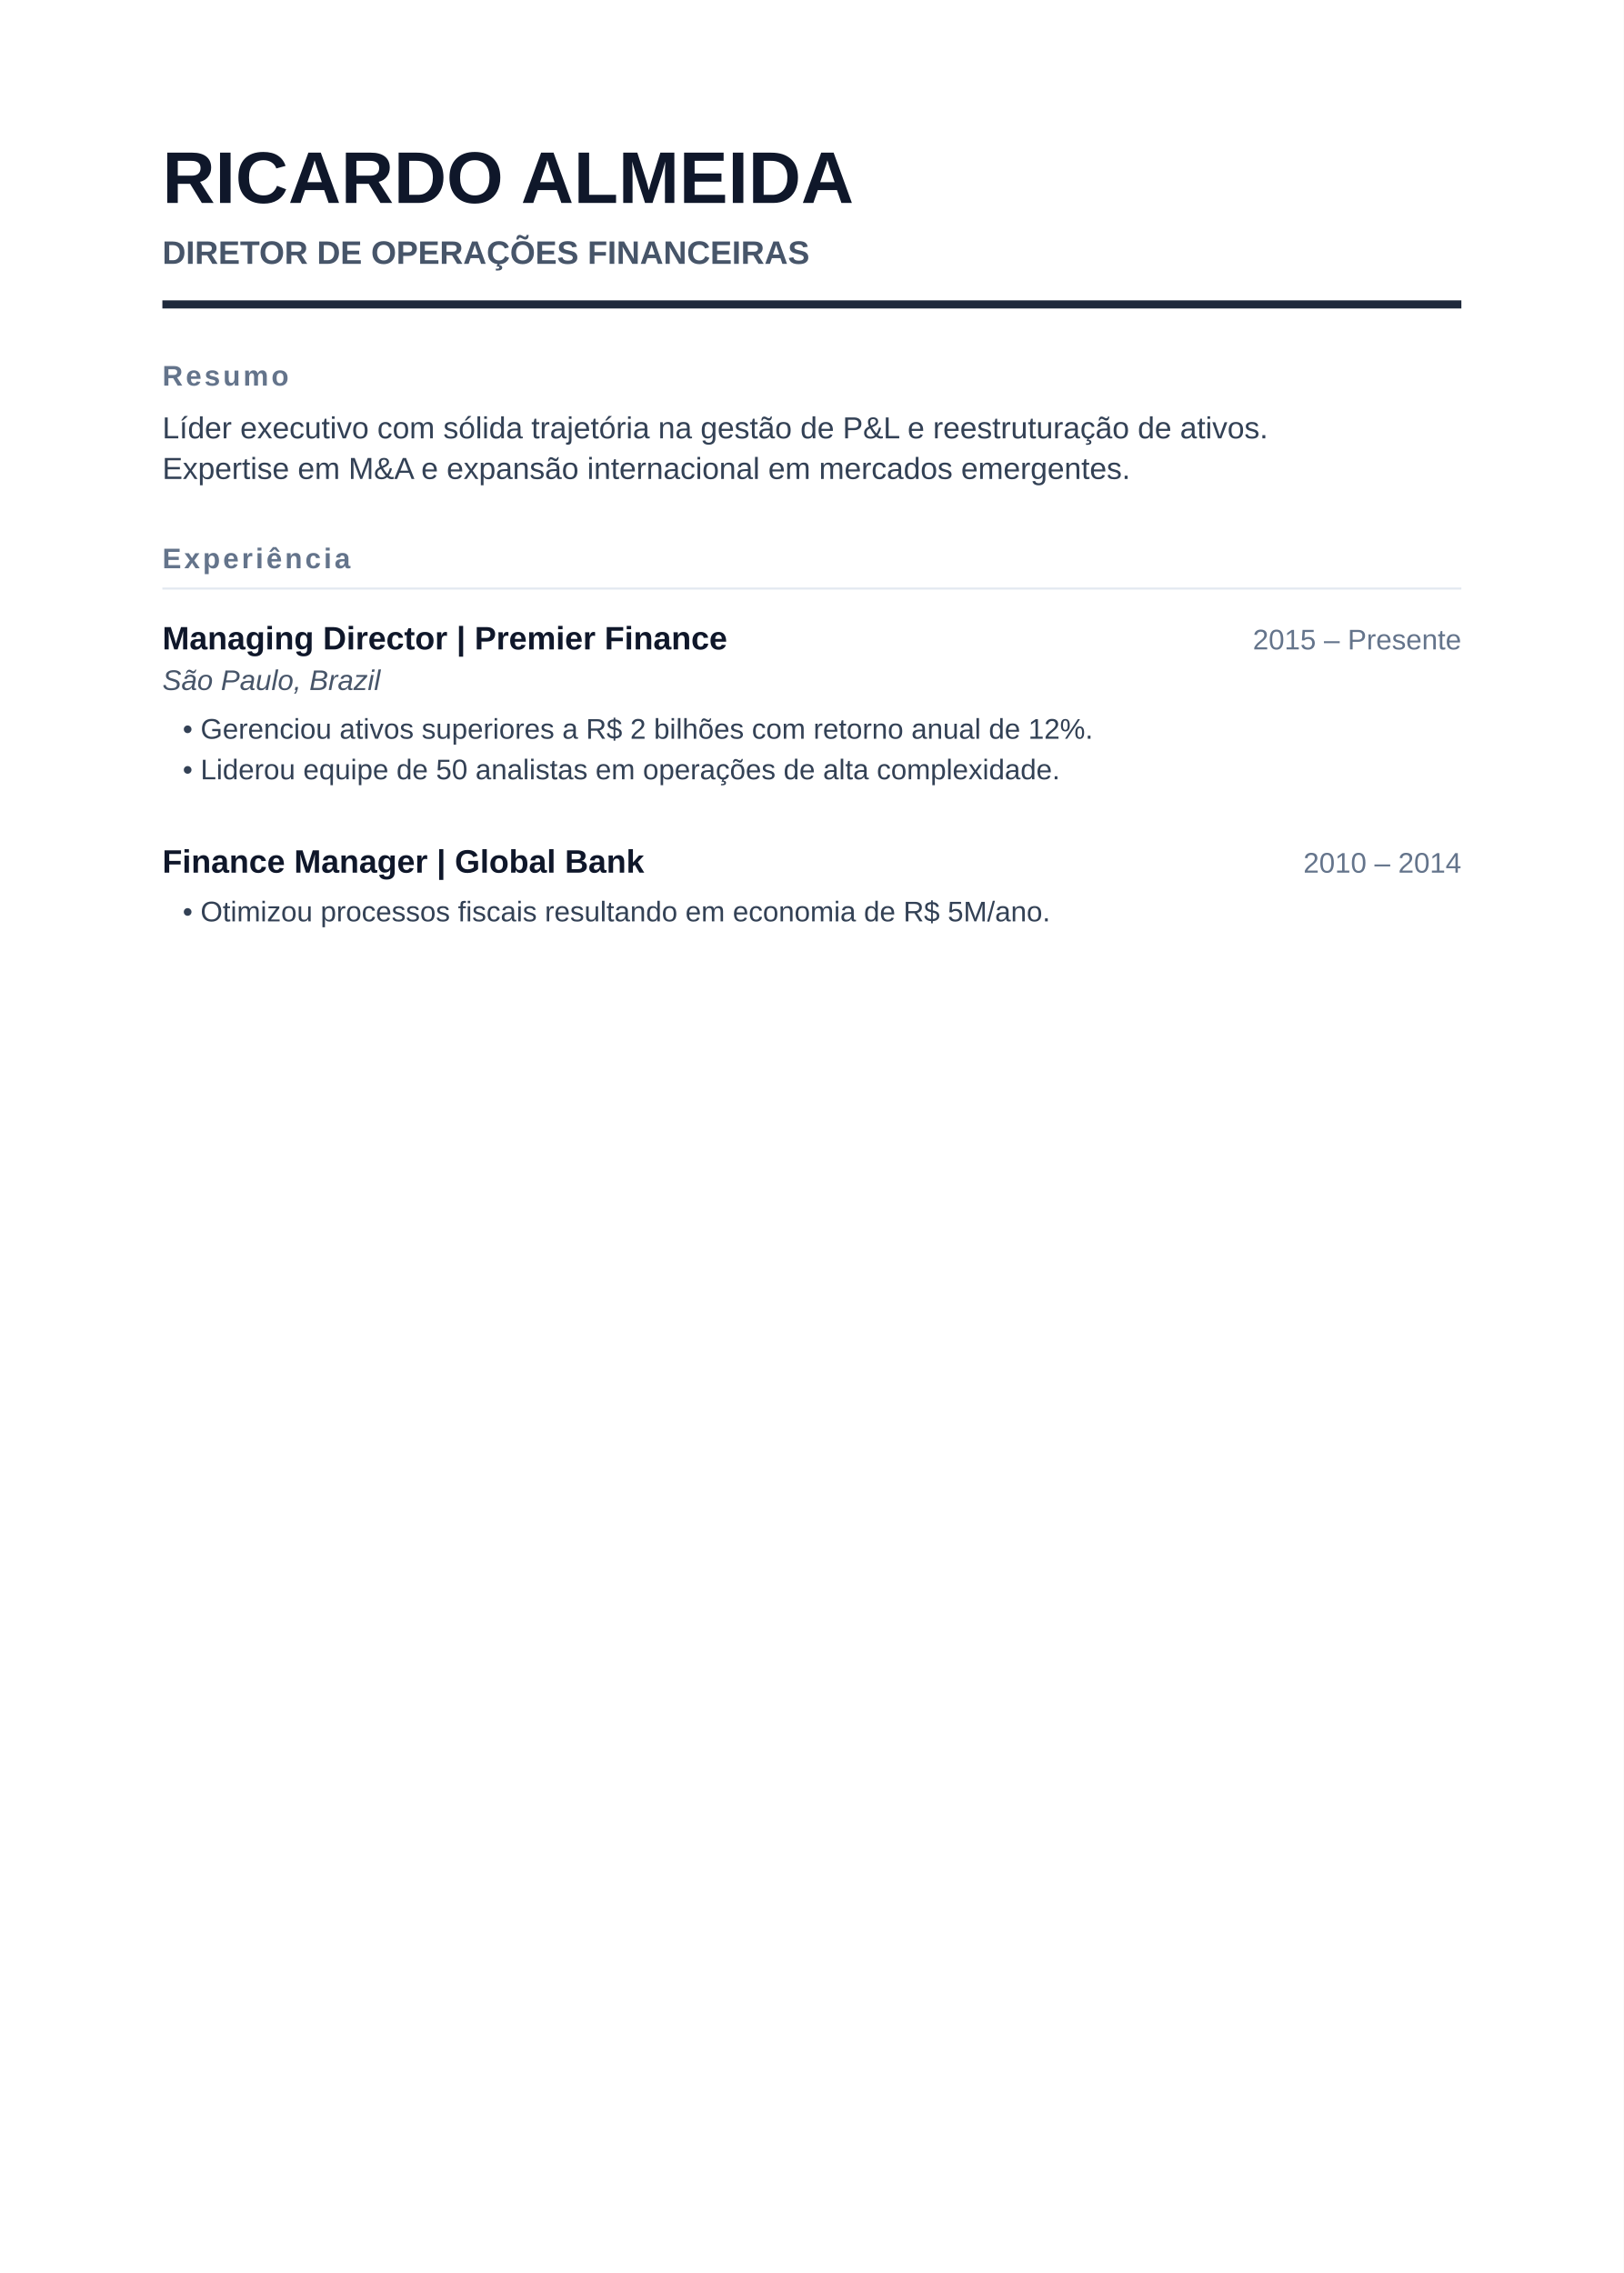
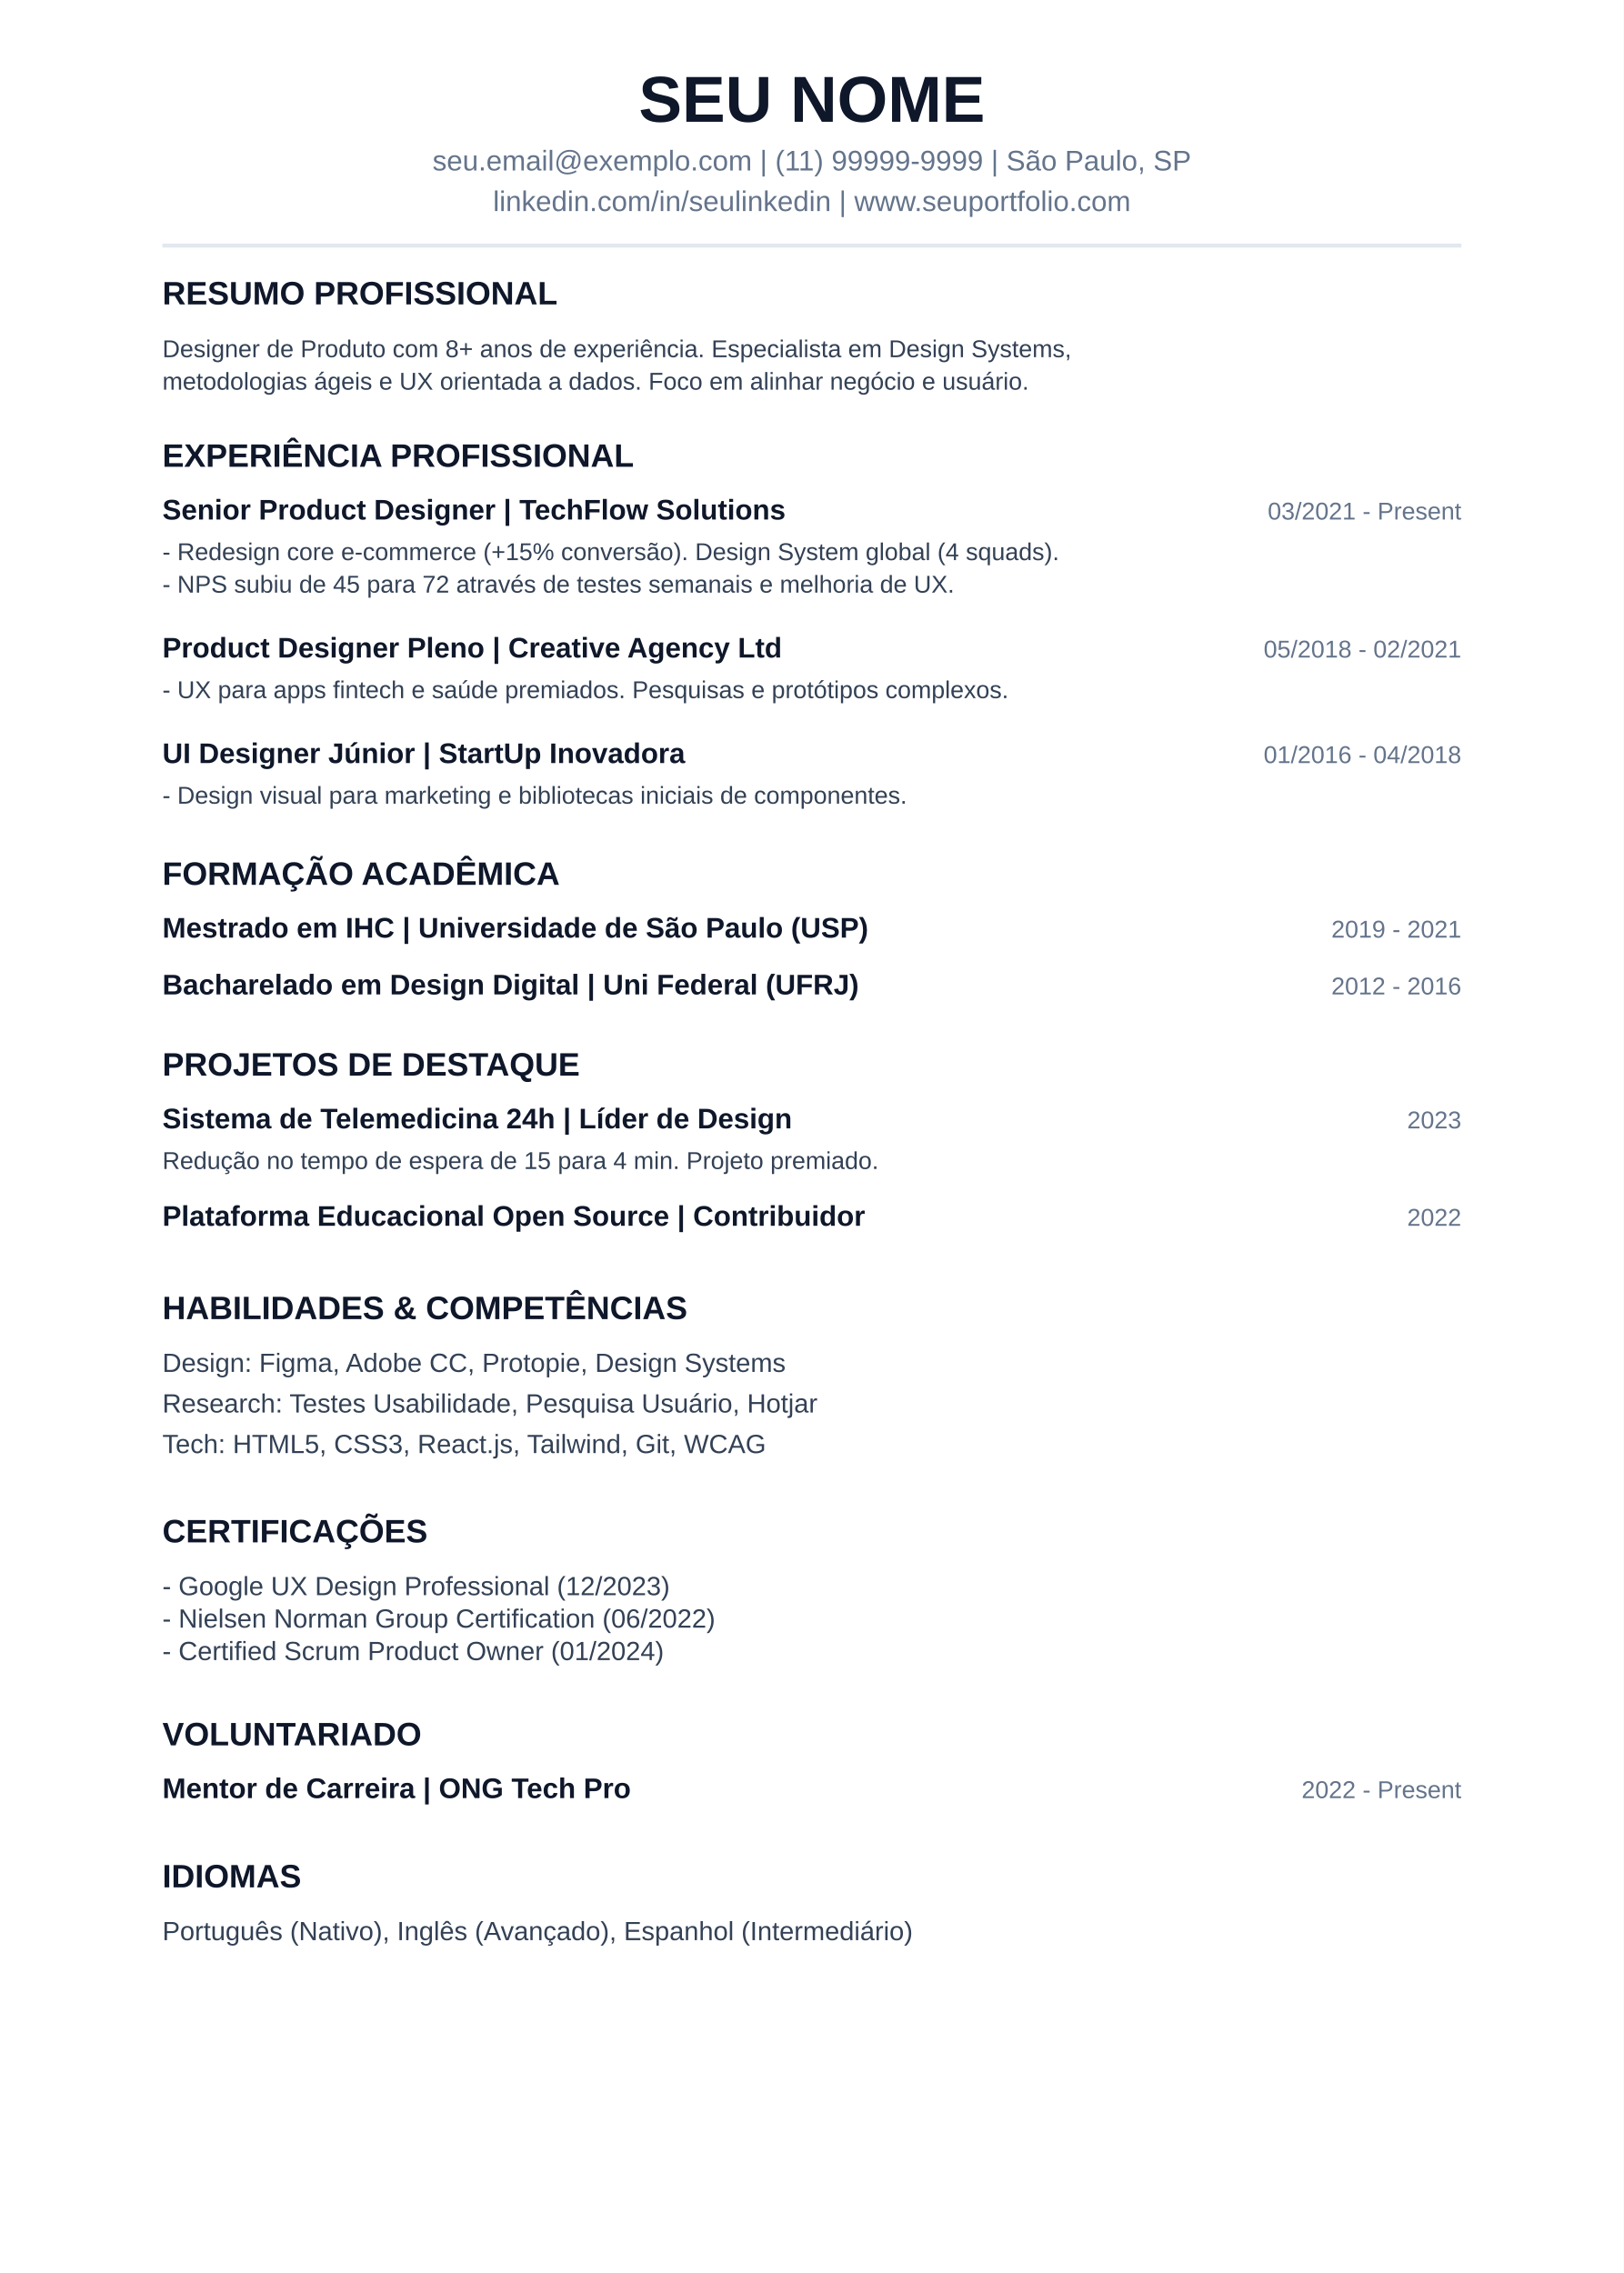
<svg xmlns="http://www.w3.org/2000/svg" width="400" height="560" viewBox="0 0 400 560" fill="none">
  <rect width="400" height="560" fill="white" />
-   <text x="40" y="50" font-family="Arial, sans-serif" font-size="18" font-weight="900" fill="#0F172A">RICARDO ALMEIDA</text>
-   <text x="40" y="65" font-family="Arial, sans-serif" font-size="8" font-weight="700" fill="#475569" text-transform="uppercase">DIRETOR DE OPERAÇÕES FINANCEIRAS</text>
-   <line x1="40" y1="75" x2="360" y2="75" stroke="#1E293B" stroke-width="2" />
-   <text x="40" y="95" font-family="Arial, sans-serif" font-size="7" font-weight="bold" fill="#64748B" text-transform="uppercase" letter-spacing="0.1em">Resumo</text>
-   <text x="40" y="108" font-family="Arial, sans-serif" font-size="7.5" fill="#334155">Líder executivo com sólida trajetória na gestão de P&amp;L e reestruturação de ativos.</text>
-   <text x="40" y="118" font-family="Arial, sans-serif" font-size="7.5" fill="#334155">Expertise em M&amp;A e expansão internacional em mercados emergentes.</text>
-   <text x="40" y="140" font-family="Arial, sans-serif" font-size="7" font-weight="bold" fill="#64748B" text-transform="uppercase" letter-spacing="0.1em">Experiência</text>
-   <line x1="40" y1="145" x2="360" y2="145" stroke="#E2E8F0" stroke-width="0.5" />
-   <text x="40" y="160" font-family="Arial, sans-serif" font-size="8" font-weight="bold" fill="#0F172A">Managing Director | Premier Finance</text>
-   <text x="360" y="160" font-family="Arial, sans-serif" font-size="7" text-anchor="end" fill="#64748B">2015 – Presente</text>
-   <text x="40" y="170" font-family="Arial, sans-serif" font-size="7" font-style="italic" fill="#475569">São Paulo, Brazil</text>
-   <text x="45" y="182" font-family="Arial, sans-serif" font-size="7" fill="#334155">• Gerenciou ativos superiores a R$ 2 bilhões com retorno anual de 12%.</text>
-   <text x="45" y="192" font-family="Arial, sans-serif" font-size="7" fill="#334155">• Liderou equipe de 50 analistas em operações de alta complexidade.</text>
-   <text x="40" y="215" font-family="Arial, sans-serif" font-size="8" font-weight="bold" fill="#0F172A">Finance Manager | Global Bank</text>
-   <text x="360" y="215" font-family="Arial, sans-serif" font-size="7" text-anchor="end" fill="#64748B">2010 – 2014</text>
-   <text x="45" y="227" font-family="Arial, sans-serif" font-size="7" fill="#334155">• Otimizou processos fiscais resultando em economia de R$ 5M/ano.</text>
+   <text x="200" y="30" font-family="Arial" font-size="16" font-weight="900" text-anchor="middle" fill="#0F172A">SEU NOME</text>
+   <text x="200" y="42" font-family="Arial" font-size="7" text-anchor="middle" fill="#64748B">seu.email@exemplo.com | (11) 99999-9999 | São Paulo, SP</text>
+   <text x="200" y="52" font-family="Arial" font-size="7" text-anchor="middle" fill="#64748B">linkedin.com/in/seulinkedin | www.seuportfolio.com</text>
+   <rect x="40" y="60" width="320" height="1" fill="#E2E8F0" />
+   <text x="40" y="75" font-family="Arial" font-size="8" font-weight="900" fill="#0F172A">RESUMO PROFISSIONAL</text>
+   <text x="40" y="88" font-family="Arial" font-size="6" fill="#334155">Designer de Produto com 8+ anos de experiência. Especialista em Design Systems,</text>
+   <text x="40" y="96" font-family="Arial" font-size="6" fill="#334155">metodologias ágeis e UX orientada a dados. Foco em alinhar negócio e usuário.</text>
+   <text x="40" y="115" font-family="Arial" font-size="8" font-weight="900" fill="#0F172A">EXPERIÊNCIA PROFISSIONAL</text>
+   <text x="40" y="128" font-family="Arial" font-size="7" font-weight="700" fill="#0F172A">Senior Product Designer | TechFlow Solutions</text>
+   <text x="360" y="128" font-family="Arial" font-size="6" text-anchor="end" fill="#64748B">03/2021 - Present</text>
+   <text x="40" y="138" font-family="Arial" font-size="6" fill="#334155">- Redesign core e-commerce (+15% conversão). Design System global (4 squads).</text>
+   <text x="40" y="146" font-family="Arial" font-size="6" fill="#334155">- NPS subiu de 45 para 72 através de testes semanais e melhoria de UX.</text>
+   <text x="40" y="162" font-family="Arial" font-size="7" font-weight="700" fill="#0F172A">Product Designer Pleno | Creative Agency Ltd</text>
+   <text x="360" y="162" font-family="Arial" font-size="6" text-anchor="end" fill="#64748B">05/2018 - 02/2021</text>
+   <text x="40" y="172" font-family="Arial" font-size="6" fill="#334155">- UX para apps fintech e saúde premiados. Pesquisas e protótipos complexos.</text>
+   <text x="40" y="188" font-family="Arial" font-size="7" font-weight="700" fill="#0F172A">UI Designer Júnior | StartUp Inovadora</text>
+   <text x="360" y="188" font-family="Arial" font-size="6" text-anchor="end" fill="#64748B">01/2016 - 04/2018</text>
+   <text x="40" y="198" font-family="Arial" font-size="6" fill="#334155">- Design visual para marketing e bibliotecas iniciais de componentes.</text>
+   <text x="40" y="218" font-family="Arial" font-size="8" font-weight="900" fill="#0F172A">FORMAÇÃO ACADÊMICA</text>
+   <text x="40" y="231" font-family="Arial" font-size="7" font-weight="700" fill="#0F172A">Mestrado em IHC | Universidade de São Paulo (USP)</text>
+   <text x="360" y="231" font-family="Arial" font-size="6" text-anchor="end" fill="#64748B">2019 - 2021</text>
+   <text x="40" y="245" font-family="Arial" font-size="7" font-weight="700" fill="#0F172A">Bacharelado em Design Digital | Uni Federal (UFRJ)</text>
+   <text x="360" y="245" font-family="Arial" font-size="6" text-anchor="end" fill="#64748B">2012 - 2016</text>
+   <text x="40" y="265" font-family="Arial" font-size="8" font-weight="900" fill="#0F172A">PROJETOS DE DESTAQUE</text>
+   <text x="40" y="278" font-family="Arial" font-size="7" font-weight="700" fill="#0F172A">Sistema de Telemedicina 24h | Líder de Design</text>
+   <text x="360" y="278" font-family="Arial" font-size="6" text-anchor="end" fill="#64748B">2023</text>
+   <text x="40" y="288" font-family="Arial" font-size="6" fill="#334155">Redução no tempo de espera de 15 para 4 min. Projeto premiado.</text>
+   <text x="40" y="302" font-family="Arial" font-size="7" font-weight="700" fill="#0F172A">Plataforma Educacional Open Source | Contribuidor</text>
+   <text x="360" y="302" font-family="Arial" font-size="6" text-anchor="end" fill="#64748B">2022</text>
+   <text x="40" y="325" font-family="Arial" font-size="8" font-weight="900" fill="#0F172A">HABILIDADES &amp; COMPETÊNCIAS</text>
+   <text x="40" y="338" font-family="Arial" font-size="6.5" fill="#334155">Design: Figma, Adobe CC, Protopie, Design Systems</text>
+   <text x="40" y="348" font-family="Arial" font-size="6.5" fill="#334155">Research: Testes Usabilidade, Pesquisa Usuário, Hotjar</text>
+   <text x="40" y="358" font-family="Arial" font-size="6.5" fill="#334155">Tech: HTML5, CSS3, React.js, Tailwind, Git, WCAG</text>
+   <text x="40" y="380" font-family="Arial" font-size="8" font-weight="900" fill="#0F172A">CERTIFICAÇÕES</text>
+   <text x="40" y="393" font-family="Arial" font-size="6.5" fill="#334155">- Google UX Design Professional (12/2023)</text>
+   <text x="40" y="401" font-family="Arial" font-size="6.5" fill="#334155">- Nielsen Norman Group Certification (06/2022)</text>
+   <text x="40" y="409" font-family="Arial" font-size="6.5" fill="#334155">- Certified Scrum Product Owner (01/2024)</text>
+   <text x="40" y="430" font-family="Arial" font-size="8" font-weight="900" fill="#0F172A">VOLUNTARIADO</text>
+   <text x="40" y="443" font-family="Arial" font-size="7" font-weight="700" fill="#0F172A">Mentor de Carreira | ONG Tech Pro</text>
+   <text x="360" y="443" font-family="Arial" font-size="6" text-anchor="end" fill="#64748B">2022 - Present</text>
+   <text x="40" y="465" font-family="Arial" font-size="8" font-weight="900" fill="#0F172A">IDIOMAS</text>
+   <text x="40" y="478" font-family="Arial" font-size="6.5" fill="#334155">Português (Nativo), Inglês (Avançado), Espanhol (Intermediário)</text>
</svg>
